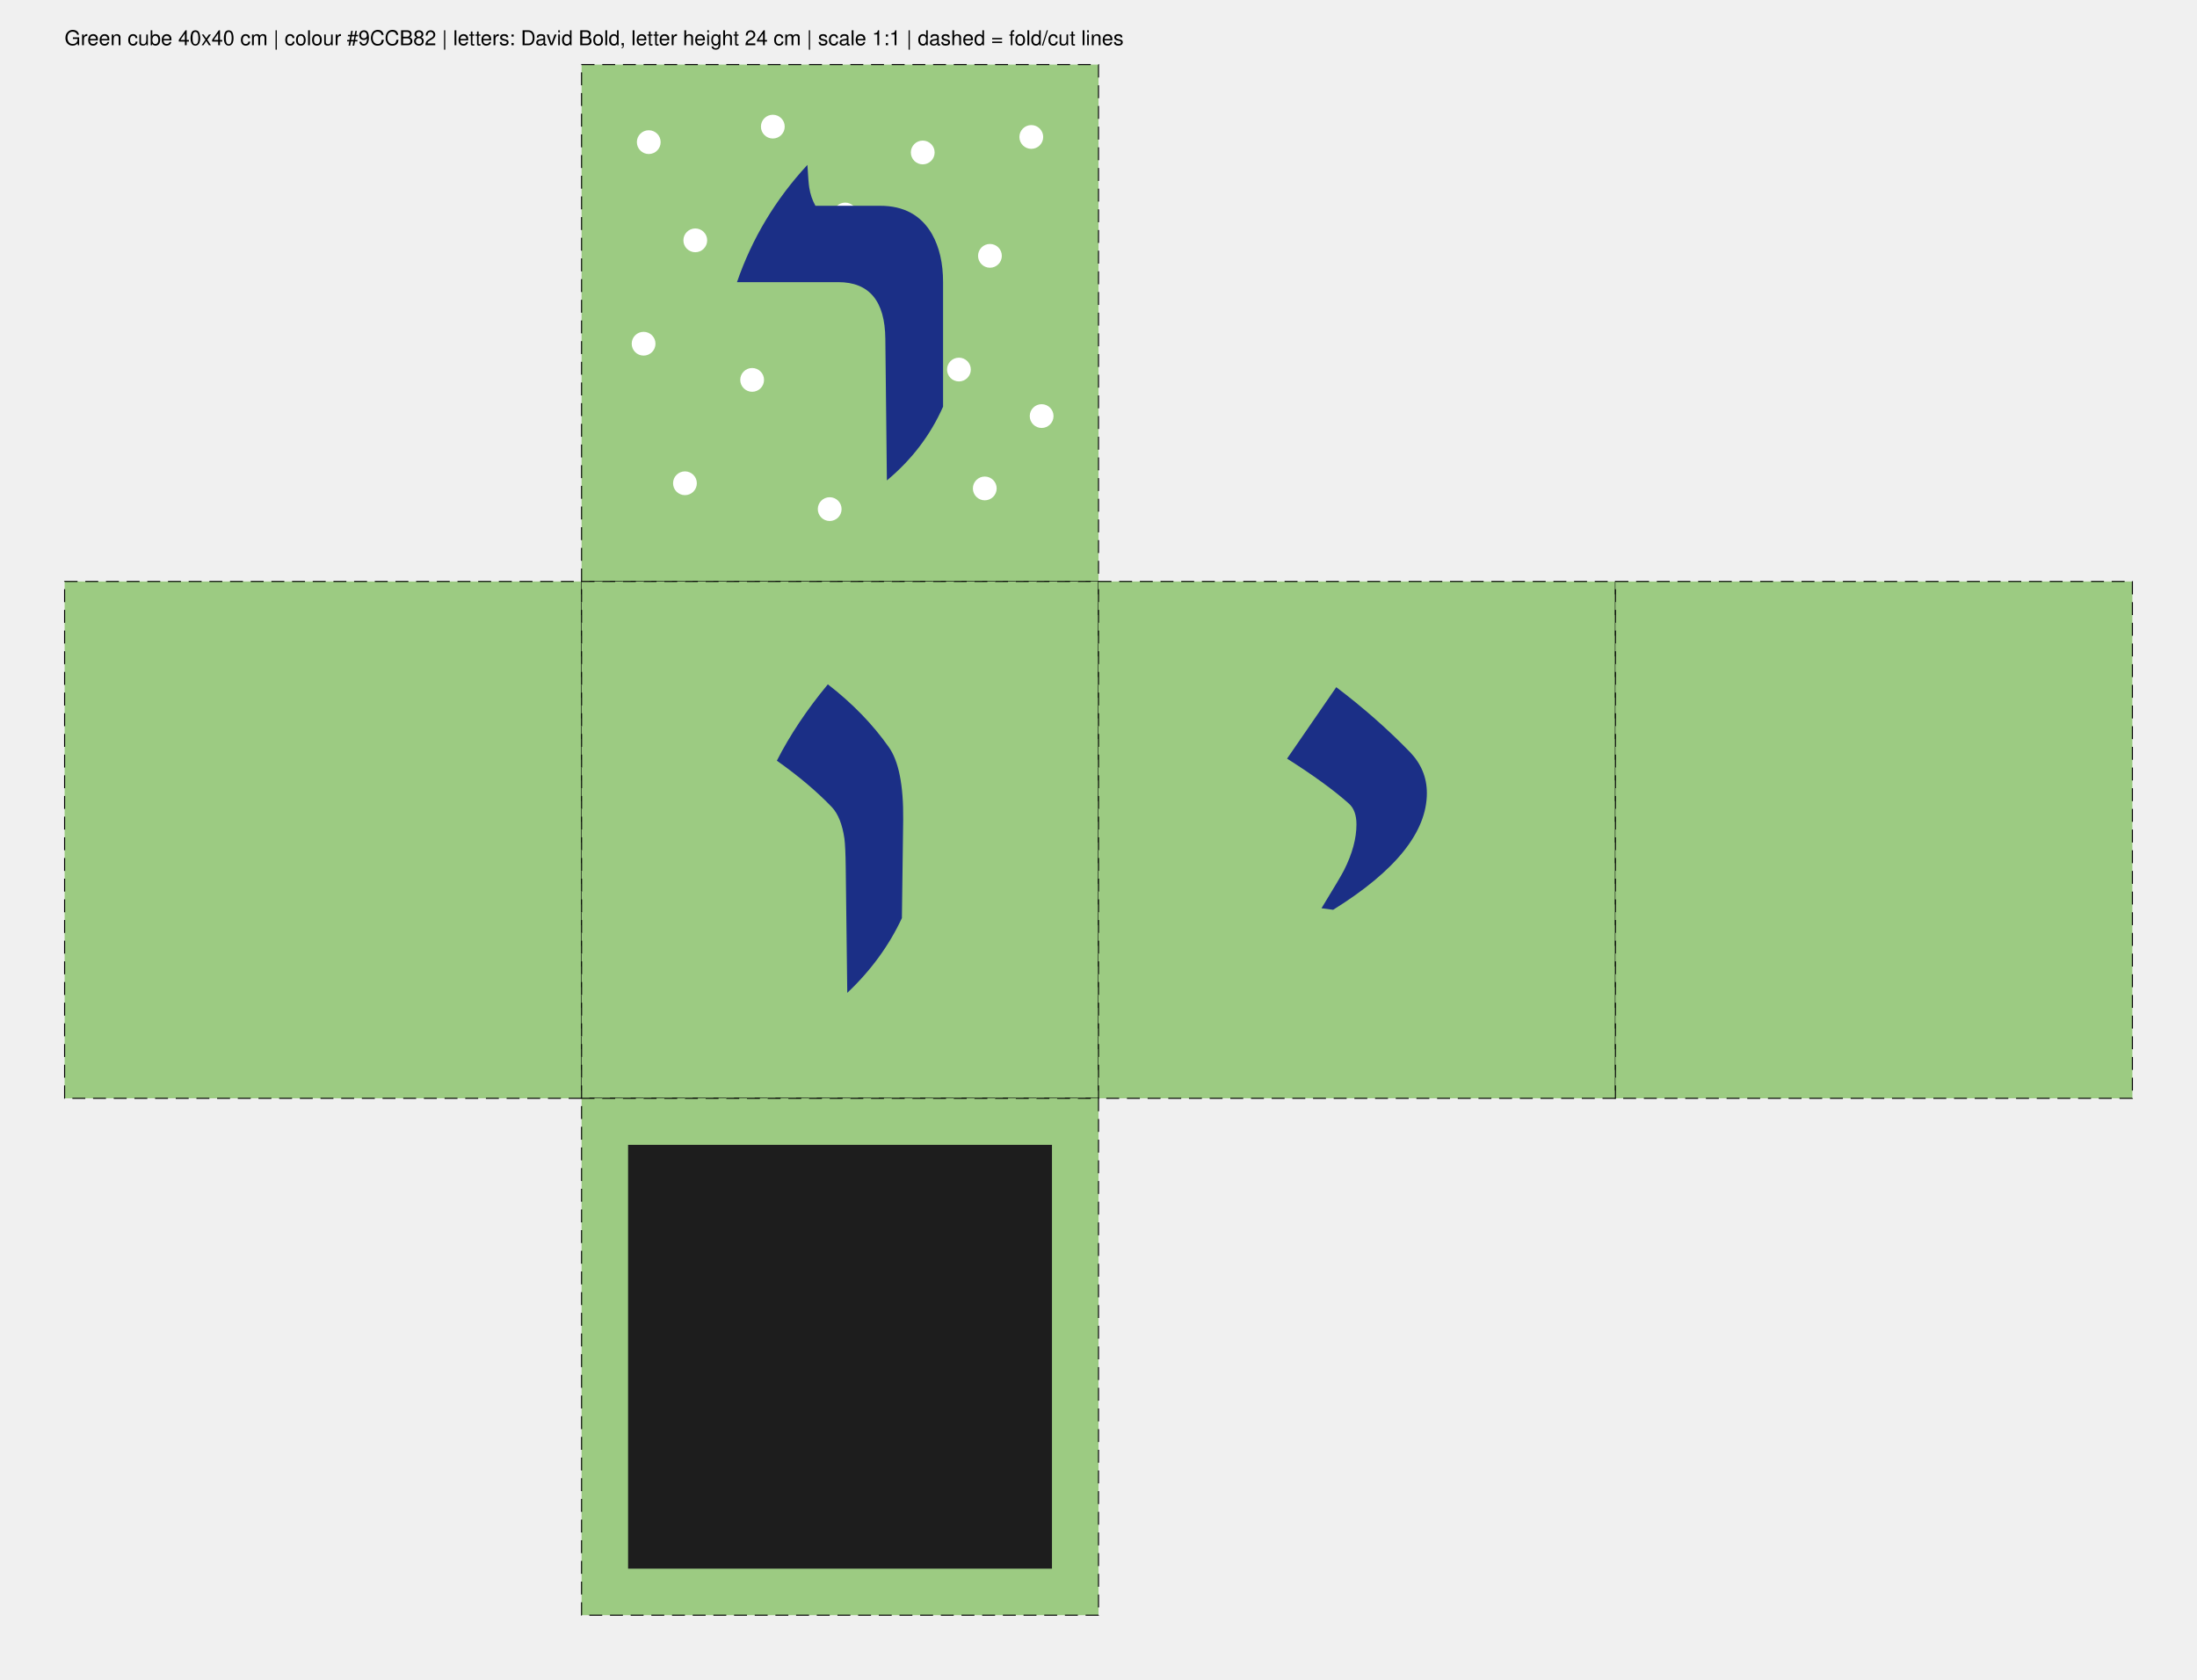
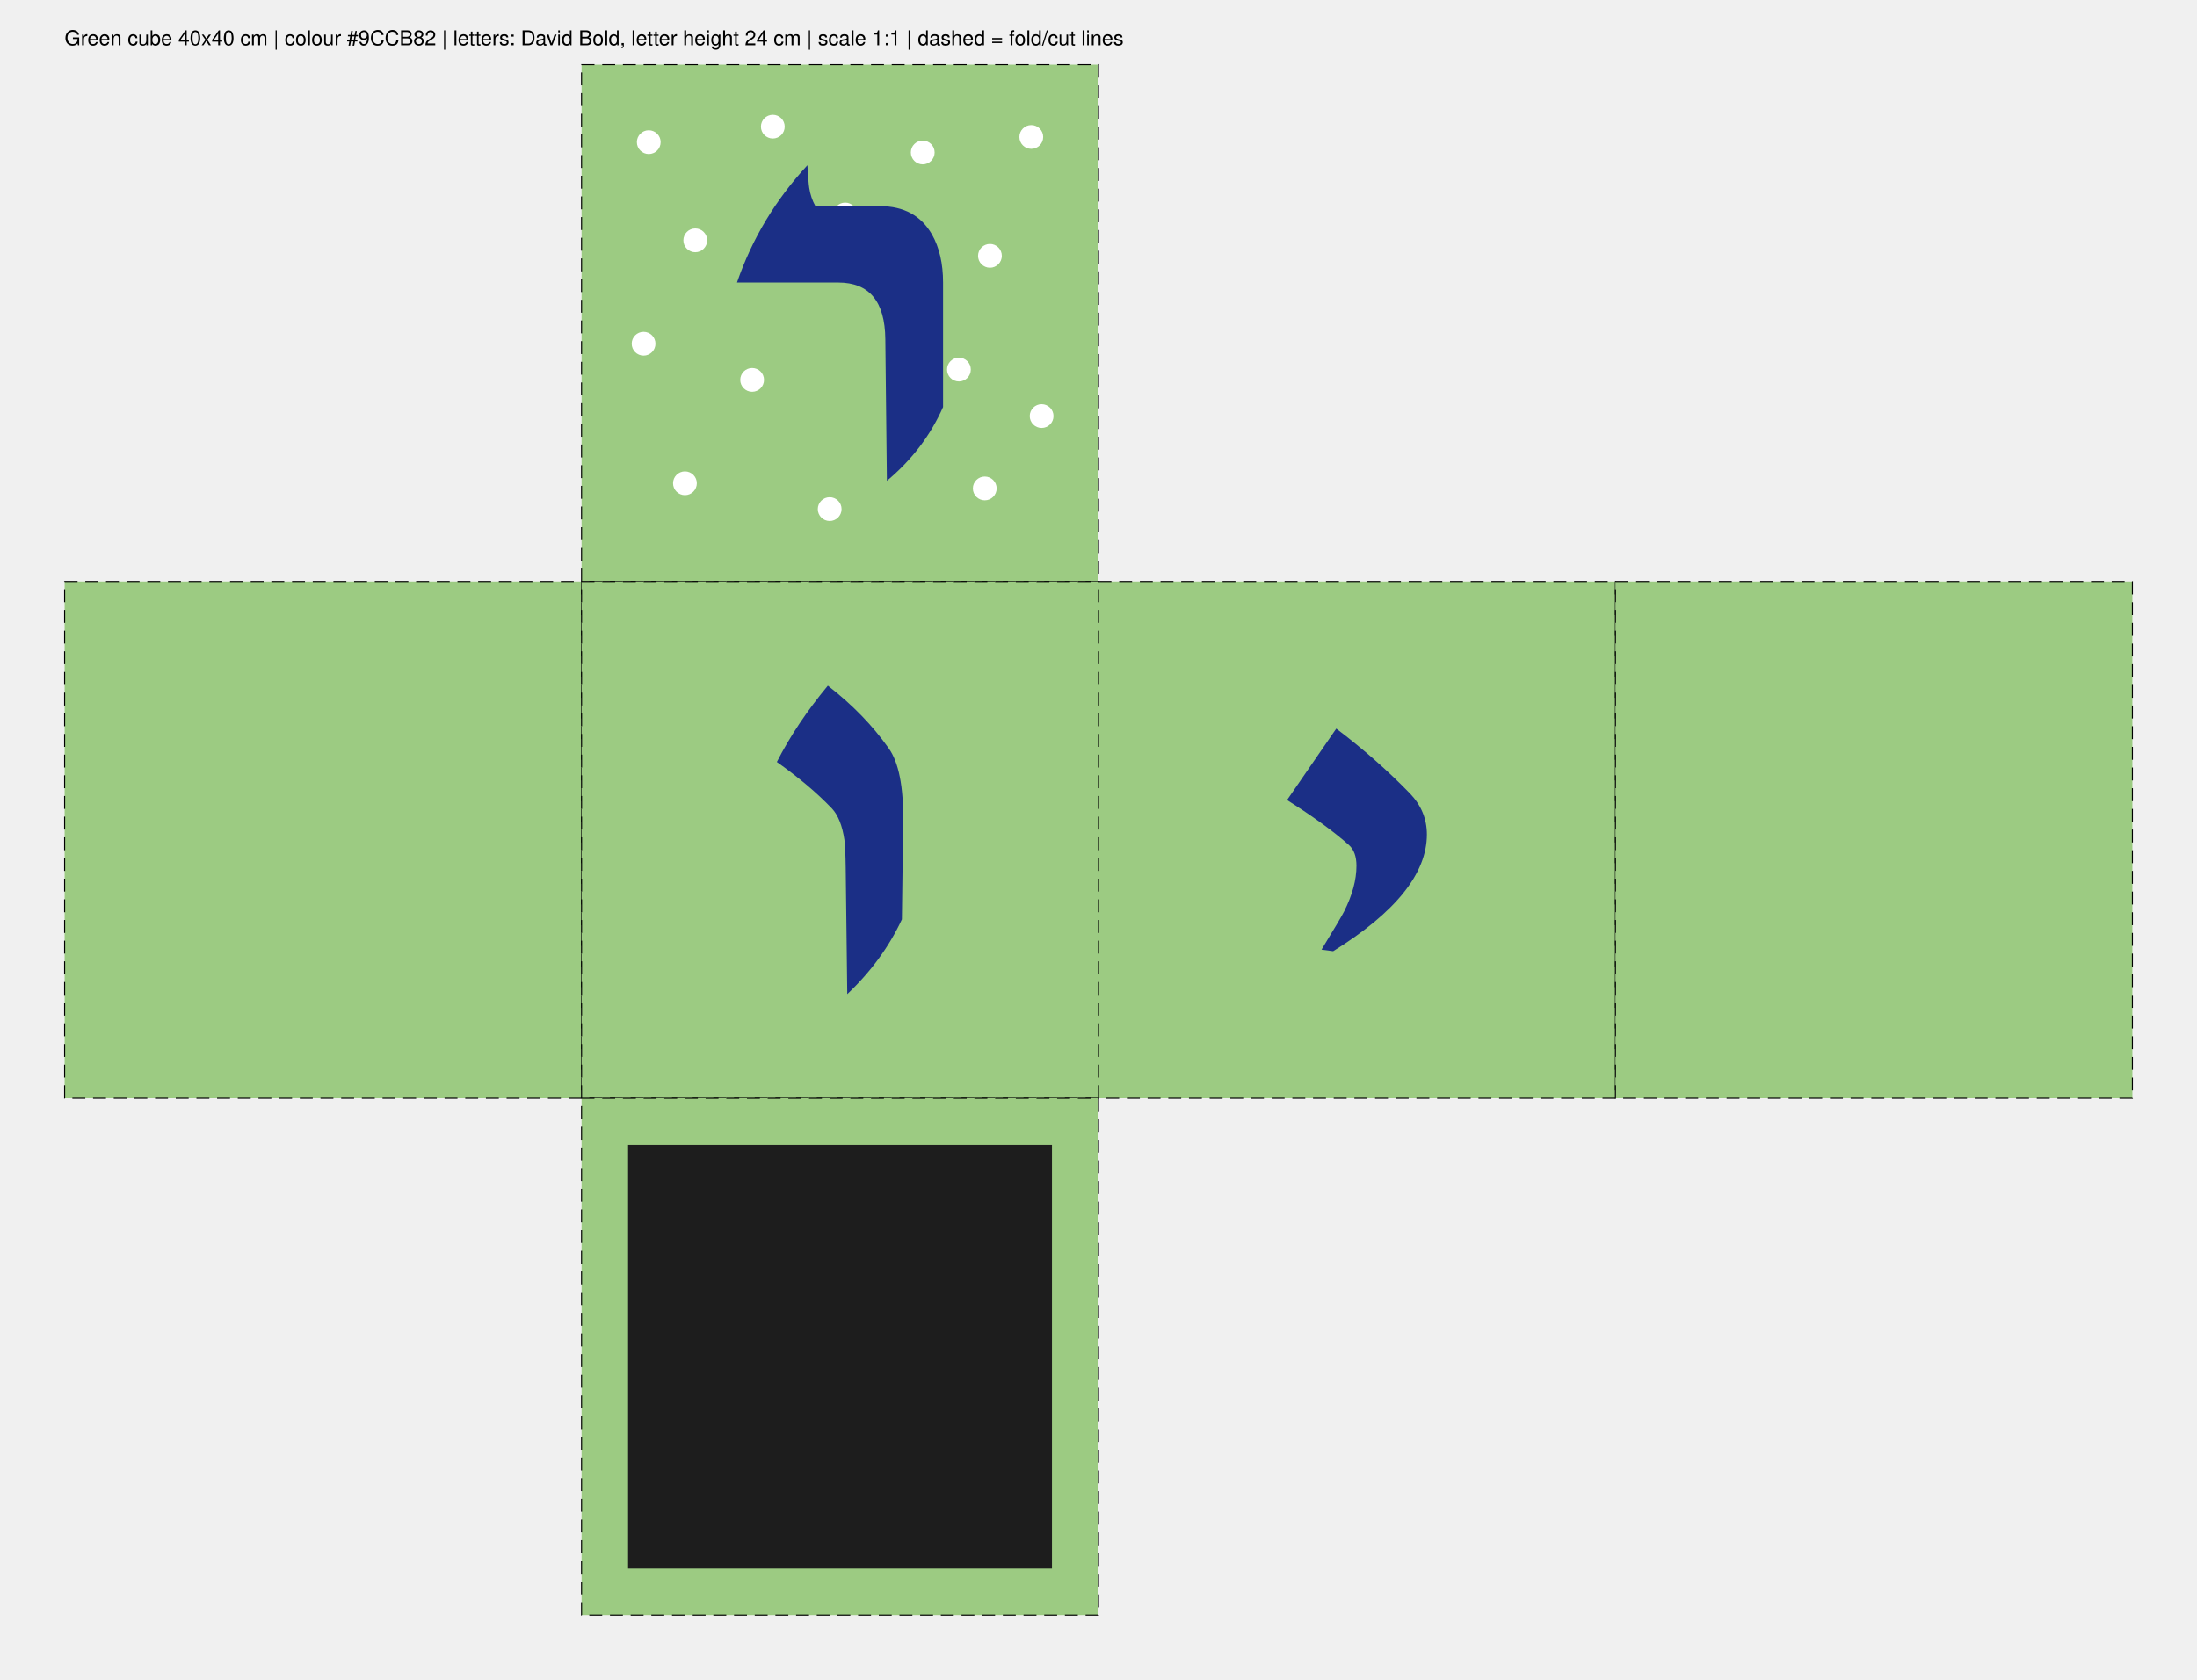
<svg xmlns="http://www.w3.org/2000/svg" width="170cm" height="130cm" viewBox="0 0 170 130">
  <rect x="45" y="5" width="40" height="40" fill="#9ccb82" stroke="#000" stroke-width="0.08" stroke-dasharray="1 0.6" />
  <circle cx="50.20" cy="11.00" r="0.92" fill="#fff" />
  <circle cx="59.80" cy="9.80" r="0.92" fill="#fff" />
  <circle cx="71.40" cy="11.80" r="0.92" fill="#fff" />
  <circle cx="79.80" cy="10.60" r="0.92" fill="#fff" />
  <circle cx="53.80" cy="18.60" r="0.92" fill="#fff" />
  <circle cx="65.40" cy="16.60" r="0.92" fill="#fff" />
  <circle cx="76.60" cy="19.80" r="0.92" fill="#fff" />
  <circle cx="49.80" cy="26.60" r="0.92" fill="#fff" />
  <circle cx="58.20" cy="29.40" r="0.92" fill="#fff" />
  <circle cx="74.20" cy="28.60" r="0.92" fill="#fff" />
  <circle cx="80.60" cy="32.20" r="0.92" fill="#fff" />
  <circle cx="53.00" cy="37.40" r="0.92" fill="#fff" />
  <circle cx="64.20" cy="39.40" r="0.92" fill="#fff" />
  <circle cx="76.20" cy="37.80" r="0.92" fill="#fff" />
-   <path d="M864 215Q791 50 647 -70L641 477Q639 696 459 696H68Q155 949 340 1149Q344 1080 347 1062Q353 1023 371 991H621Q758 991 821 882Q864 806 864 696Z" fill="#1b2f86" transform="translate(65.000 25.000) rotate(0) scale(0.020033 -0.020033) translate(-466.00 -538.00)" />
+   <path d="M864 215Q791 50 647 -70L641 477Q639 696 459 696H68Q155 949 340 1149Q344 1080 347 1062Q353 1023 371 991H621Q758 991 821 882Q864 806 864 696Z" fill="#1b2f86" transform="translate(65.000 25.000) rotate(0) scale(0.020033 -0.020033) translate(-466.00 -539.50)" />
  <rect x="5" y="45" width="40" height="40" fill="#9ccb82" stroke="#000" stroke-width="0.08" stroke-dasharray="1 0.6" />
  <rect x="45" y="45" width="40" height="40" fill="#9ccb82" stroke="#000" stroke-width="0.08" stroke-dasharray="1 0.6" />
-   <path d="M492 616 487 236Q413 77 276 -53L270 434Q269 511 265 543Q253 625 217 664Q130 755 4 844Q80 993 201 1139Q343 1029 436 897Q494 816 492 616Z" fill="#1b2f86" transform="translate(65.000 65.000) rotate(0) scale(0.020033 -0.020033) translate(-248.03 -538.00)" />
+   <path d="M492 616 487 236Q413 77 276 -53L270 434Q269 511 265 543Q253 625 217 664Q130 755 4 844Q80 993 201 1139Q343 1029 436 897Q494 816 492 616Z" fill="#1b2f86" transform="translate(65.000 65.000) rotate(0) scale(0.020033 -0.020033) translate(-248.03 -543.00)" />
  <rect x="85" y="45" width="40" height="40" fill="#9ccb82" stroke="#000" stroke-width="0.08" stroke-dasharray="1 0.6" />
-   <path d="M614 719Q614 493 252 268L207 274Q281 395 294 421Q342 516 342 598Q342 652 313 678Q227 755 74 852L264 1128Q421 1009 549 877Q614 809 614 719Z" fill="#1b2f86" transform="translate(105.000 65.000) rotate(0) scale(0.020033 -0.020033) translate(-344.00 -538.00)" />
+   <path d="M614 719Q614 493 252 268L207 274Q281 395 294 421Q342 516 342 598Q342 652 313 678Q227 755 74 852L264 1128Q421 1009 549 877Q614 809 614 719Z" fill="#1b2f86" transform="translate(105.000 65.000) rotate(0) scale(0.020033 -0.020033) translate(-344.00 -698.00)" />
  <rect x="125" y="45" width="40" height="40" fill="#9ccb82" stroke="#000" stroke-width="0.08" stroke-dasharray="1 0.6" />
  <rect x="45" y="85" width="40" height="40" fill="#9ccb82" stroke="#000" stroke-width="0.08" stroke-dasharray="1 0.6" />
  <rect x="48.60" y="88.60" width="32.80" height="32.80" fill="#1d1d1d" />
  <text x="5" y="3.5" font-size="1.6" font-family="Helvetica" fill="#000">Green cube 40x40 cm | colour #9CCB82 | letters: David Bold, letter height 24 cm | scale 1:1 | dashed = fold/cut lines</text>
</svg>
